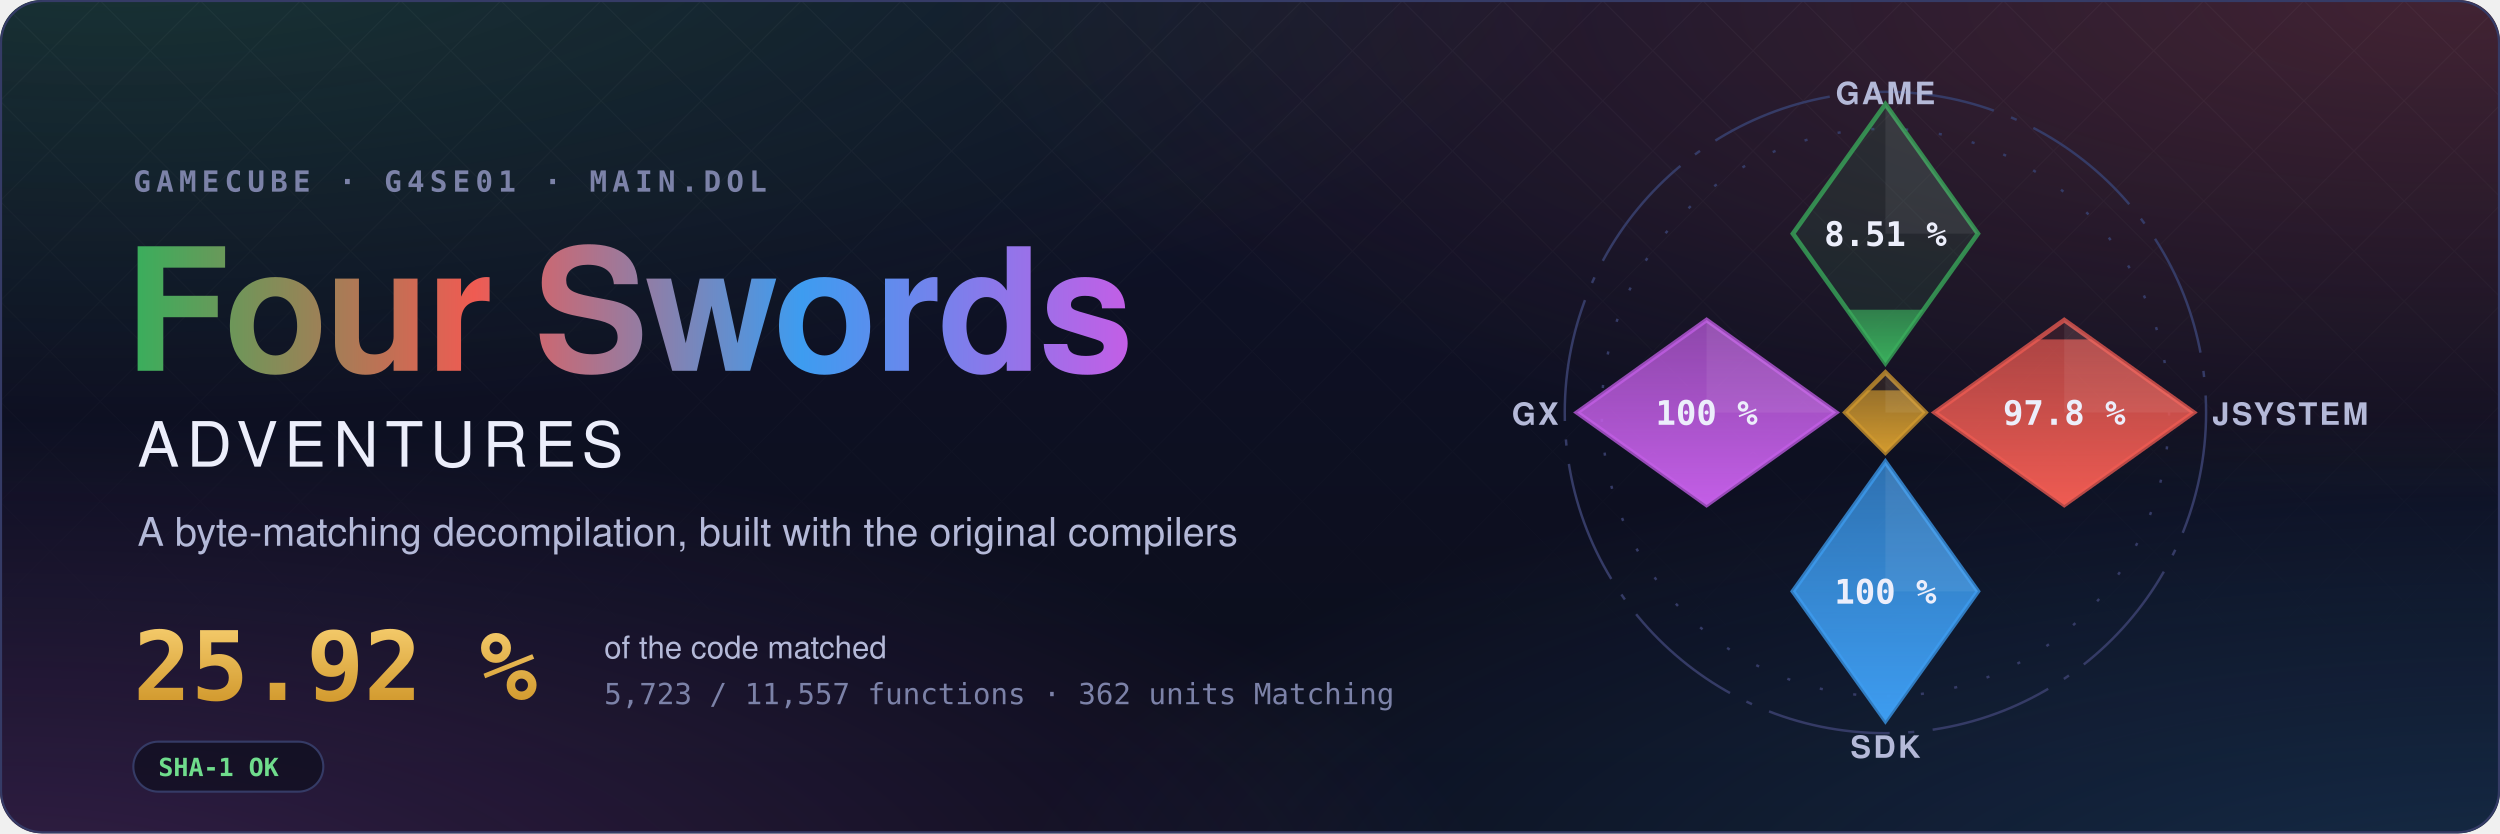
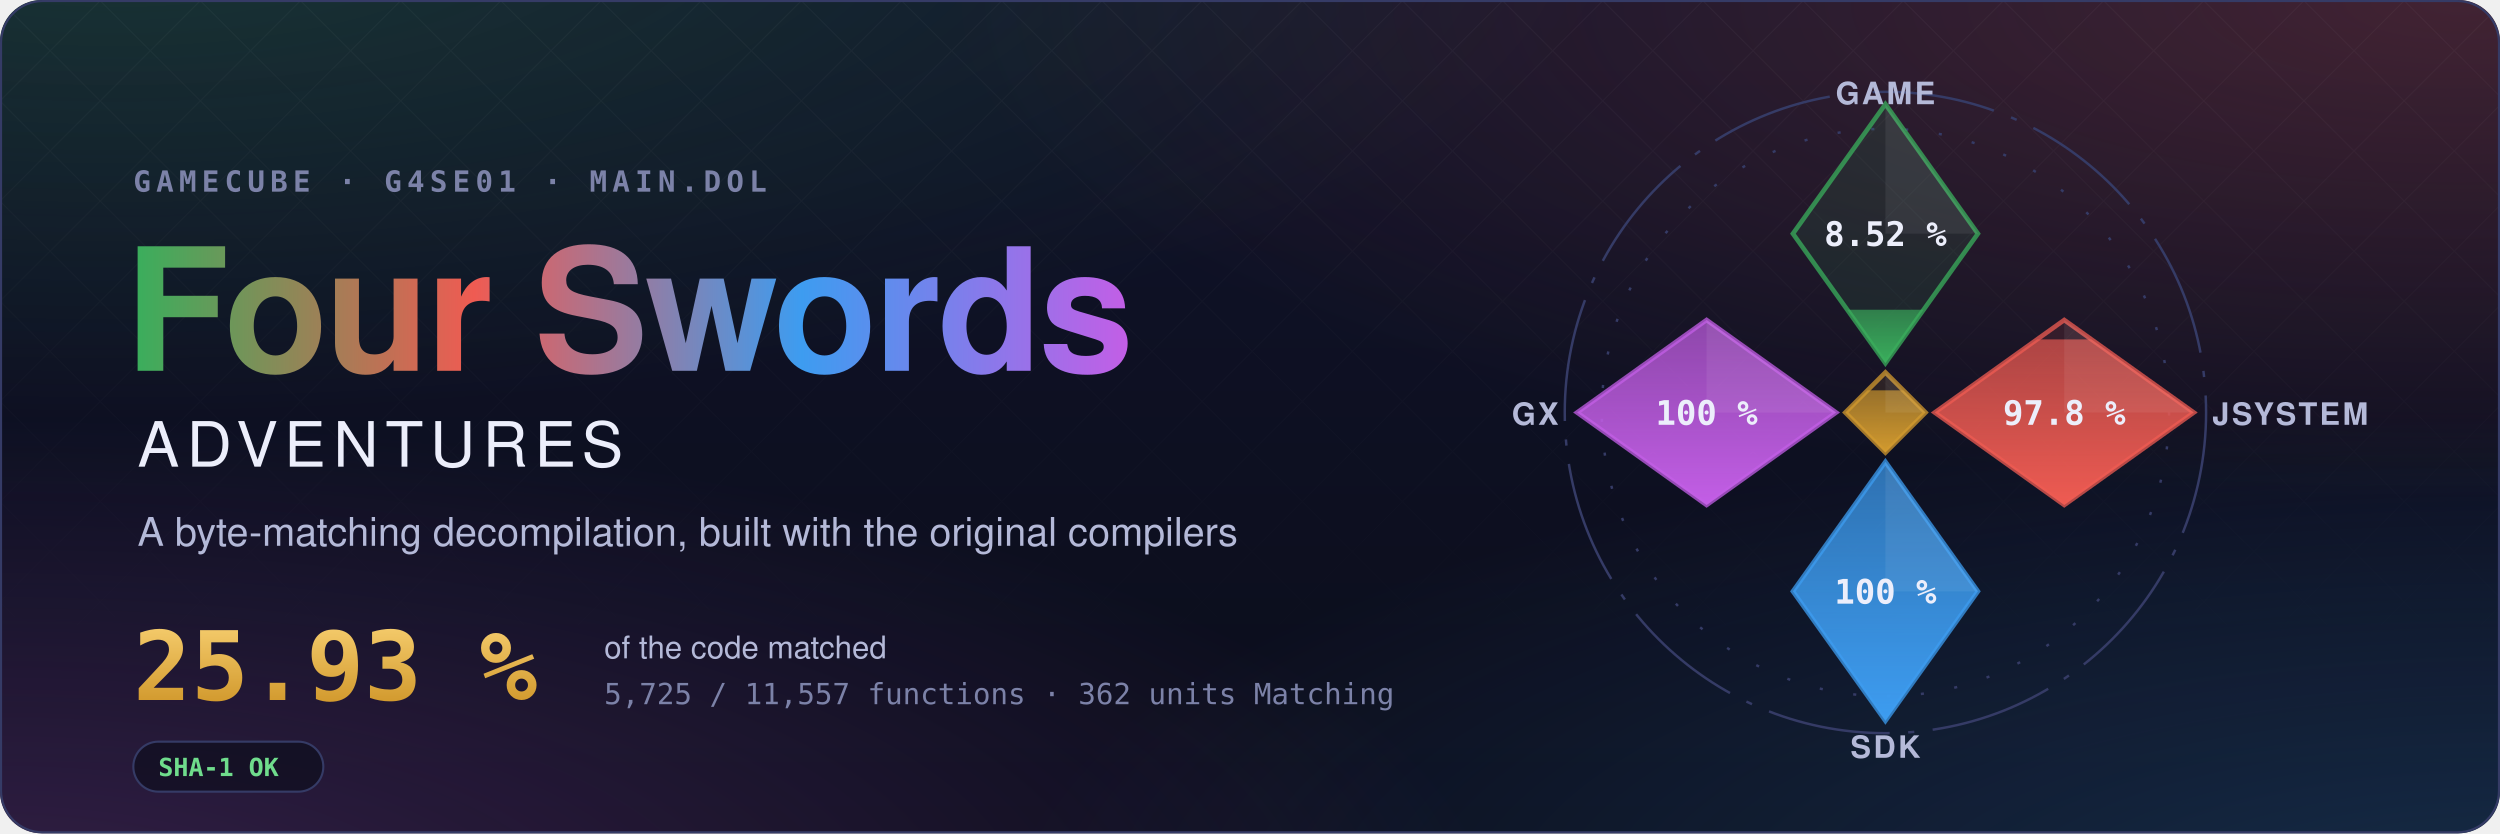
- <svg xmlns="http://www.w3.org/2000/svg" width="1200" height="400" viewBox="0 0 1200 400" role="img" aria-label="Four Swords Adventures decompilation: 25.92 % of the code matched, 5,723 of 11,557 functions">
+ <svg xmlns="http://www.w3.org/2000/svg" width="1200" height="400" viewBox="0 0 1200 400" role="img" aria-label="Four Swords Adventures decompilation: 25.93 % of the code matched, 5,725 of 11,557 functions">
  <style>text { font-family: -apple-system, BlinkMacSystemFont, 'Segoe UI', Helvetica, Arial, sans-serif; } .mono { font-family: ui-monospace, SFMono-Regular, 'SF Mono', Menlo, Consolas, monospace; } .spin { transform-box: fill-box; transform-origin: center; animation: spin 90s linear infinite; } @keyframes spin { to { transform: rotate(360deg); } } .rise { transform-box: fill-box; transform-origin: 50% 100%; animation: rise 1.6s cubic-bezier(.2,.8,.2,1) both; } @keyframes rise { from { transform: scaleY(0); } } @media (prefers-reduced-motion: reduce) { * { animation: none !important; } }</style>
  <defs>
    <radialGradient id="glow0" cx="0.05" cy="-0.1" r="0.6">
      <stop offset="0" stop-color="#3aae5c" stop-opacity="0.22" />
      <stop offset="1" stop-color="#3aae5c" stop-opacity="0" />
    </radialGradient>
    <radialGradient id="glow1" cx="0.98" cy="0.0" r="0.6">
      <stop offset="0" stop-color="#ef5b52" stop-opacity="0.22" />
      <stop offset="1" stop-color="#ef5b52" stop-opacity="0" />
    </radialGradient>
    <radialGradient id="glow2" cx="1.0" cy="1.1" r="0.6">
      <stop offset="0" stop-color="#3d9cf0" stop-opacity="0.22" />
      <stop offset="1" stop-color="#3d9cf0" stop-opacity="0" />
    </radialGradient>
    <radialGradient id="glow3" cx="0.0" cy="1.1" r="0.6">
      <stop offset="0" stop-color="#c35ee6" stop-opacity="0.22" />
      <stop offset="1" stop-color="#c35ee6" stop-opacity="0" />
    </radialGradient>
    <linearGradient id="sky" x1="0" y1="0" x2="0" y2="1">
      <stop offset="0" stop-color="#10132a" />
      <stop offset="1" stop-color="#0b0d1a" />
    </linearGradient>
    <linearGradient id="four" x1="0" y1="0" x2="1" y2="0">
      <stop offset="0" stop-color="#3aae5c" />
      <stop offset="0.34" stop-color="#ef5b52" />
      <stop offset="0.67" stop-color="#3d9cf0" />
      <stop offset="1" stop-color="#c35ee6" />
    </linearGradient>
    <linearGradient id="goldtext" x1="0" y1="0" x2="0" y2="1">
      <stop offset="0" stop-color="#f3c969" />
      <stop offset="1" stop-color="#d29a2e" />
    </linearGradient>
    <pattern id="lattice" width="34" height="34" patternUnits="userSpaceOnUse" patternTransform="rotate(45)">
      <path d="M0 0H34M0 0V34" stroke="#fff" stroke-opacity="0.035" />
    </pattern>
    <linearGradient id="fade" x1="0" y1="0" x2="0" y2="1">
      <stop offset="0" stop-color="#fff" />
      <stop offset="0.8" stop-color="#fff" stop-opacity="0" />
    </linearGradient>
    <mask id="fadeMask">
      <rect width="1200" height="400" fill="url(#fade)" />
    </mask>
    <clipPath id="card">
      <rect width="1200" height="400" rx="20" />
    </clipPath>
  </defs>
  <g clip-path="url(#card)">
    <rect width="1200" height="400" fill="url(#sky)" />
    <rect width="1200" height="400" fill="url(#glow0)" />
    <rect width="1200" height="400" fill="url(#glow1)" />
    <rect width="1200" height="400" fill="url(#glow2)" />
    <rect width="1200" height="400" fill="url(#glow3)" />
    <rect width="1200" height="400" fill="url(#lattice)" mask="url(#fadeMask)" />
  </g>
  <rect x="0.5" y="0.5" width="1199" height="399" rx="20" fill="none" stroke="#353b66" />
  <text x="64" y="92" class="mono" font-size="14" font-weight="600" letter-spacing="0.18em" fill="#7c82a8">GAMECUBE · G4SE01 · MAIN.DOL</text>
  <text x="60" y="178" font-size="82" font-weight="700" letter-spacing="-1.5" fill="url(#four)">Four Swords</text>
  <text x="66" y="224" font-size="30" font-weight="500" letter-spacing="0.12em" fill="#eceefb">ADVENTURES</text>
  <text x="66" y="262" font-size="19" fill="#b4b9d8">A byte-matching decompilation, built with the original compilers</text>
-   <text x="64" y="336" class="mono" font-size="46" font-weight="700" fill="url(#goldtext)">25.92 %</text>
+   <text x="64" y="336" class="mono" font-size="46" font-weight="700" fill="url(#goldtext)">25.93 %</text>
  <text x="290" y="316" font-size="15" fill="#b4b9d8">of the code matched</text>
-   <text x="290" y="338" class="mono" font-size="14" fill="#7c82a8">5,723 / 11,557 functions · 362 units Matching</text>
+   <text x="290" y="338" class="mono" font-size="14" fill="#7c82a8">5,725 / 11,557 functions · 362 units Matching</text>
  <g transform="translate(64 356)">
    <rect width="91.2" height="24" rx="12" fill="#0b0d1a" fill-opacity="0.6" stroke="#353b66" />
    <text x="12" y="16.5" class="mono" font-size="12" font-weight="600" fill="#6fdc8c">SHA-1 OK</text>
  </g>
  <defs>
    <clipPath id="ec-game">
      <path d="M0 -100L30 -58L0 -16L-30 -58Z" />
    </clipPath>
    <linearGradient id="eg-game" x1="0" y1="1" x2="0" y2="0">
      <stop offset="0" stop-color="#3aae5c" />
      <stop offset="1" stop-color="#3aae5c" stop-opacity="0.65" />
    </linearGradient>
    <clipPath id="ec-jsystem">
      <path d="M58 -30L100 0L58 30L16 0Z" />
    </clipPath>
    <linearGradient id="eg-jsystem" x1="0" y1="1" x2="0" y2="0">
      <stop offset="0" stop-color="#ef5b52" />
      <stop offset="1" stop-color="#ef5b52" stop-opacity="0.65" />
    </linearGradient>
    <clipPath id="ec-sdk">
      <path d="M0 16L30 58L0 100L-30 58Z" />
    </clipPath>
    <linearGradient id="eg-sdk" x1="0" y1="1" x2="0" y2="0">
      <stop offset="0" stop-color="#3d9cf0" />
      <stop offset="1" stop-color="#3d9cf0" stop-opacity="0.65" />
    </linearGradient>
    <clipPath id="ec-gx">
      <path d="M-58 -30L-16 0L-58 30L-100 0Z" />
    </clipPath>
    <linearGradient id="eg-gx" x1="0" y1="1" x2="0" y2="0">
      <stop offset="0" stop-color="#c35ee6" />
      <stop offset="1" stop-color="#c35ee6" stop-opacity="0.65" />
    </linearGradient>
    <clipPath id="ec-runtime">
      <path d="M0 -13L13 0L0 13L-13 0Z" />
    </clipPath>
    <linearGradient id="eg-runtime" x1="0" y1="1" x2="0" y2="0">
      <stop offset="0" stop-color="#d29a2e" />
      <stop offset="1" stop-color="#d29a2e" stop-opacity="0.65" />
    </linearGradient>
  </defs>
  <g transform="translate(905 198) scale(1.48)">
    <circle class="spin" r="104" fill="none" stroke="#353b66" stroke-width="0.8" stroke-dasharray="40 6 2 6" />
    <circle r="92" fill="none" stroke="#353b66" stroke-width="0.8" stroke-dasharray="1 10" />
    <path d="M0 -100L30 -58L0 -16L-30 -58Z" fill="#3aae5c" fill-opacity="0.12" stroke="#3aae5c" stroke-opacity="0.75" stroke-width="1.5" />
    <g clip-path="url(#ec-game)">
-       <rect class="rise" style="animation-delay:0.20s" x="-30" y="-33.33" width="60" height="17.33" fill="url(#eg-game)" />
+       <rect class="rise" style="animation-delay:0.20s" x="-30" y="-33.34" width="60" height="17.34" fill="url(#eg-game)" />
    </g>
    <path d="M0 -100L30 -58L0 -58Z" fill="#fff" fill-opacity="0.07" />
-     <text x="0" y="-54" text-anchor="middle" font-size="11" font-weight="700" fill="#eceefb" class="mono">8.51 %</text>
+     <text x="0" y="-54" text-anchor="middle" font-size="11" font-weight="700" fill="#eceefb" class="mono">8.52 %</text>
    <text x="0" y="-100" text-anchor="middle" font-size="10" font-weight="600" letter-spacing="0.08em" fill="#b4b9d8">GAME</text>
    <path d="M58 -30L100 0L58 30L16 0Z" fill="#ef5b52" fill-opacity="0.12" stroke="#ef5b52" stroke-opacity="0.75" stroke-width="1.5" />
    <g clip-path="url(#ec-jsystem)">
      <rect class="rise" style="animation-delay:0.35s" x="16" y="-23.70" width="84" height="53.70" fill="url(#eg-jsystem)" />
    </g>
    <path d="M58 -30L100 0L58 0Z" fill="#fff" fill-opacity="0.07" />
    <text x="58" y="4" text-anchor="middle" font-size="11" font-weight="700" fill="#eceefb" class="mono">97.8 %</text>
    <text x="106" y="4" text-anchor="start" font-size="10" font-weight="600" letter-spacing="0.08em" fill="#b4b9d8">JSYSTEM</text>
    <path d="M0 16L30 58L0 100L-30 58Z" fill="#3d9cf0" fill-opacity="0.12" stroke="#3d9cf0" stroke-opacity="0.75" stroke-width="1.5" />
    <g clip-path="url(#ec-sdk)">
      <rect class="rise" style="animation-delay:0.50s" x="-30" y="16.00" width="60" height="84.00" fill="url(#eg-sdk)" />
    </g>
    <path d="M0 16L30 58L0 58Z" fill="#fff" fill-opacity="0.07" />
    <text x="0" y="62" text-anchor="middle" font-size="11" font-weight="700" fill="#eceefb" class="mono">100 %</text>
    <text x="0" y="112" text-anchor="middle" font-size="10" font-weight="600" letter-spacing="0.08em" fill="#b4b9d8">SDK</text>
    <path d="M-58 -30L-16 0L-58 30L-100 0Z" fill="#c35ee6" fill-opacity="0.12" stroke="#c35ee6" stroke-opacity="0.75" stroke-width="1.5" />
    <g clip-path="url(#ec-gx)">
      <rect class="rise" style="animation-delay:0.65s" x="-100" y="-30.00" width="84" height="60.00" fill="url(#eg-gx)" />
    </g>
    <path d="M-58 -30L-16 0L-58 0Z" fill="#fff" fill-opacity="0.07" />
    <text x="-58" y="4" text-anchor="middle" font-size="11" font-weight="700" fill="#eceefb" class="mono">100 %</text>
    <text x="-106" y="4" text-anchor="end" font-size="10" font-weight="600" letter-spacing="0.08em" fill="#b4b9d8">GX</text>
    <path d="M0 -13L13 0L0 13L-13 0Z" fill="#d29a2e" fill-opacity="0.12" stroke="#d29a2e" stroke-opacity="0.75" stroke-width="1.5" />
    <g clip-path="url(#ec-runtime)">
      <rect class="rise" style="animation-delay:0.80s" x="-13" y="-7.18" width="26" height="20.18" fill="url(#eg-runtime)" />
    </g>
    <path d="M0 -13L13 0L0 0Z" fill="#fff" fill-opacity="0.07" />
  </g>
</svg>
